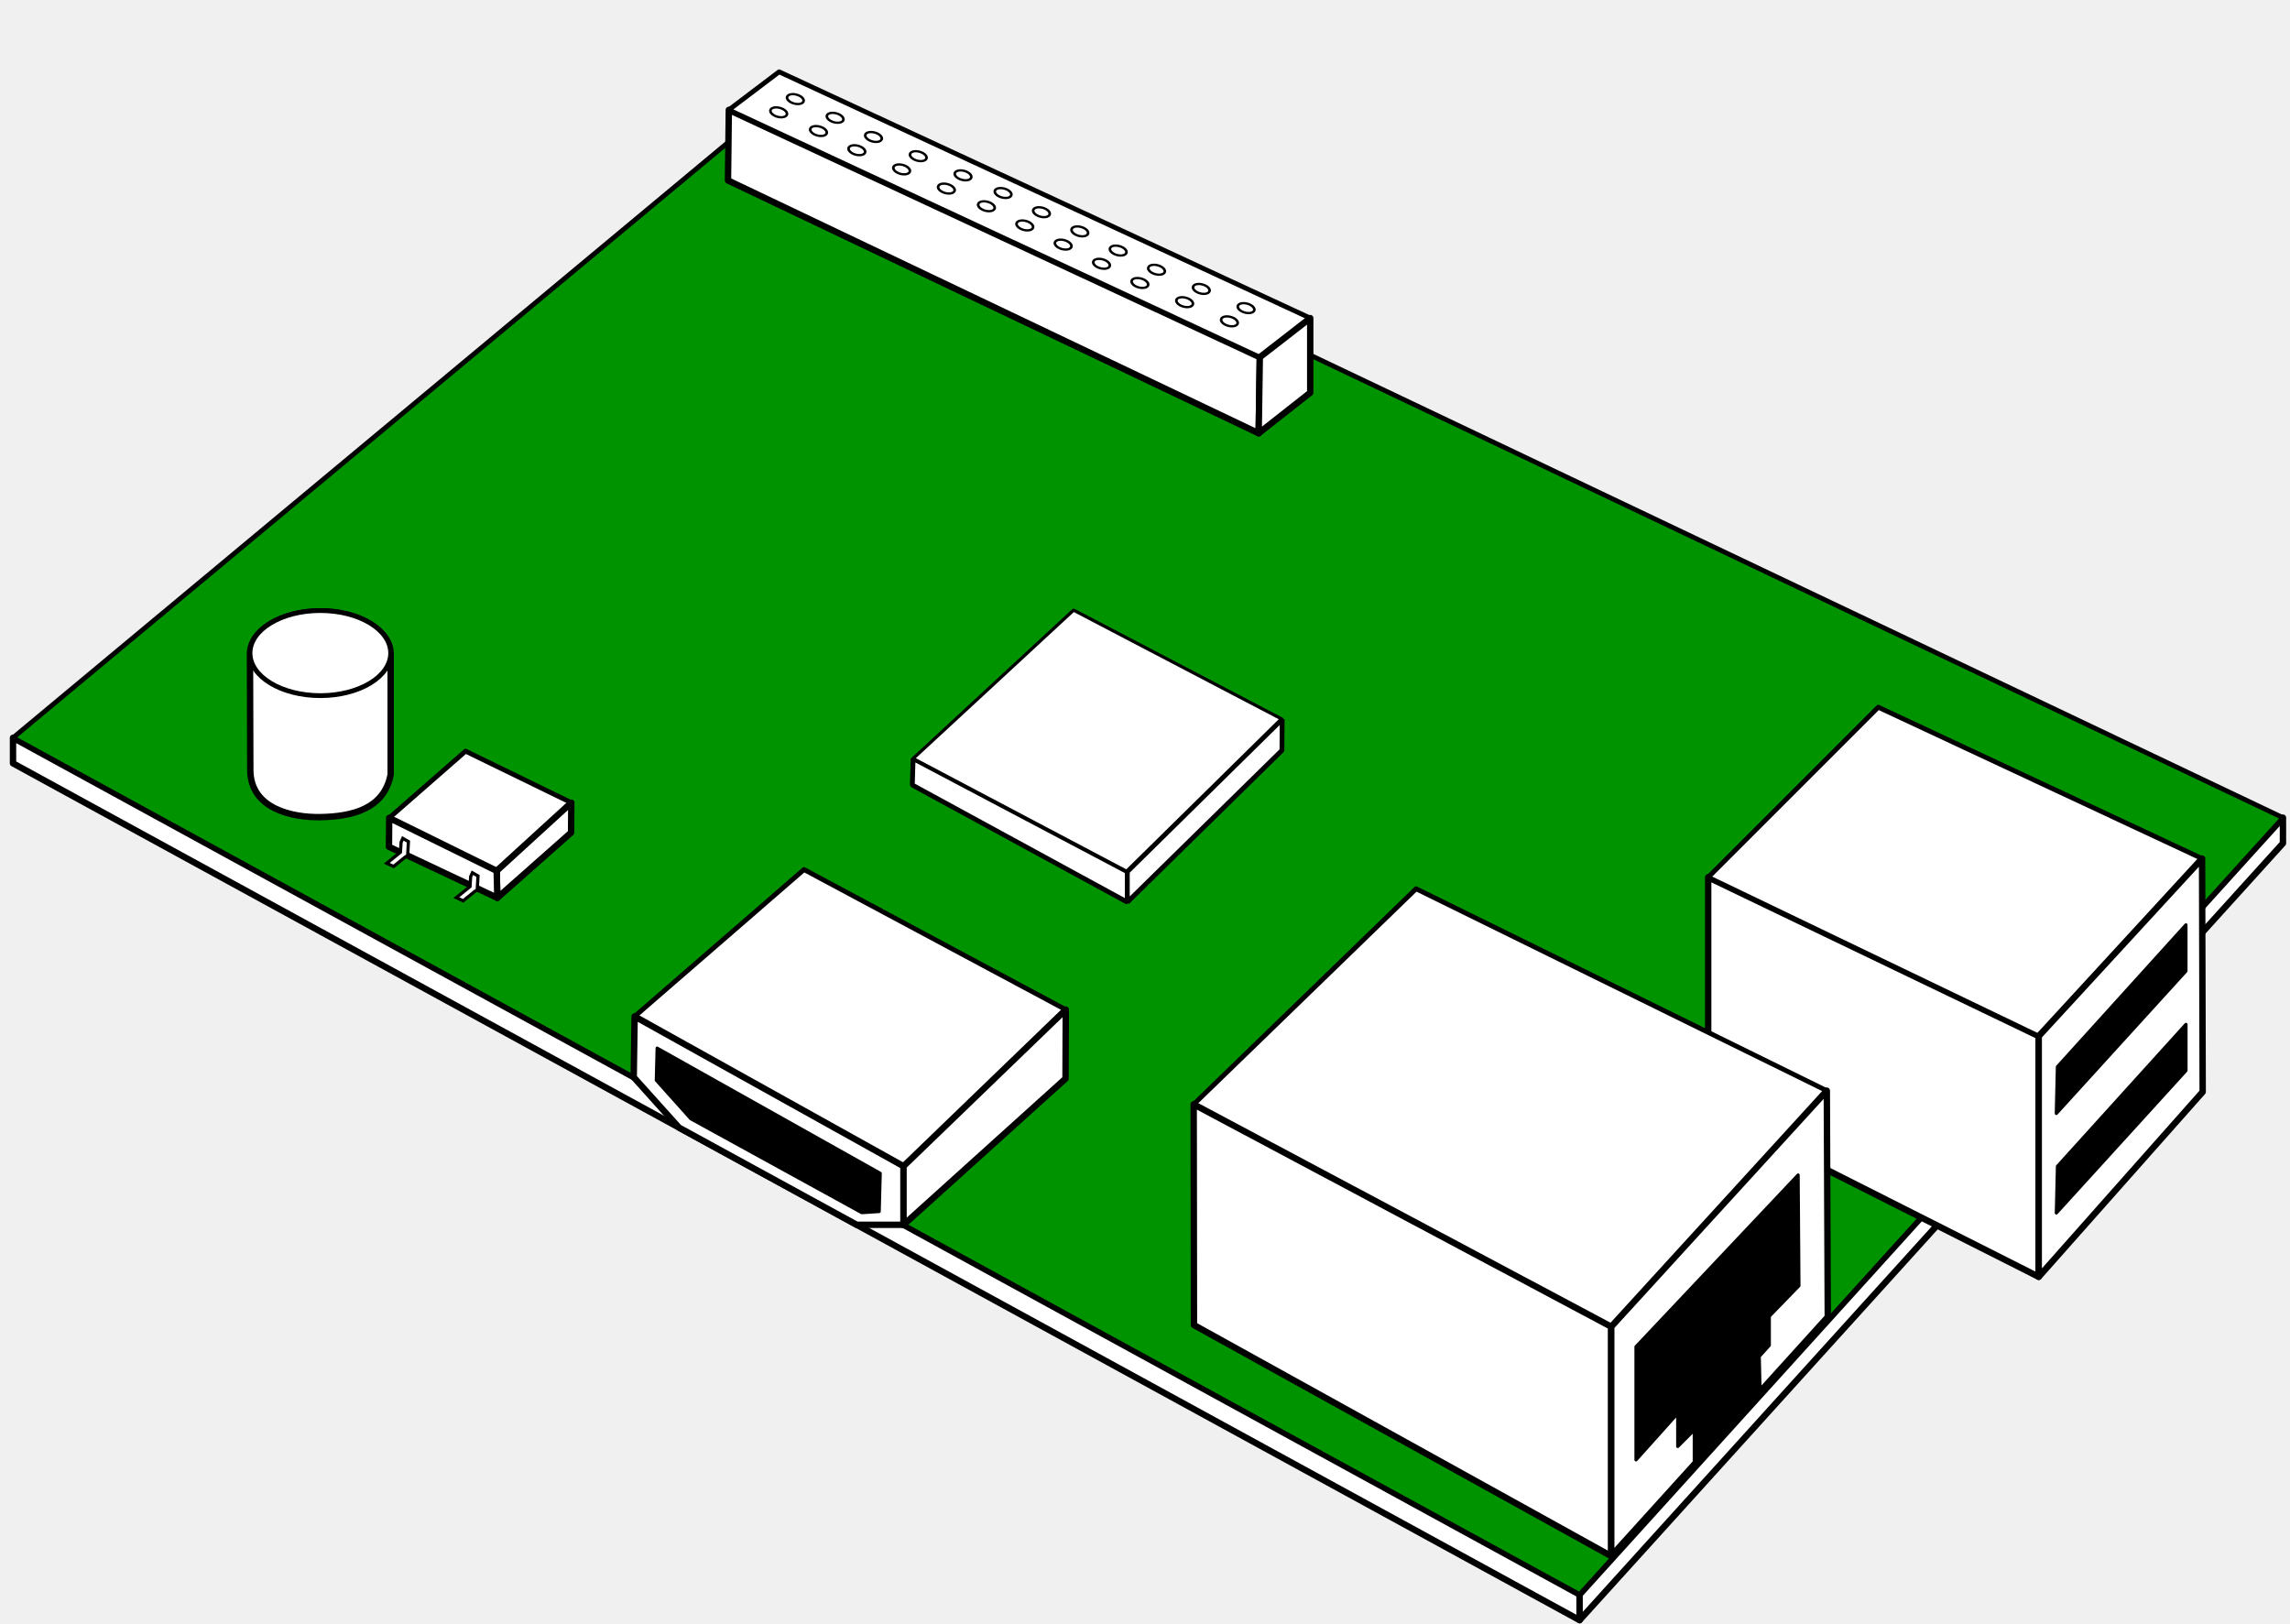
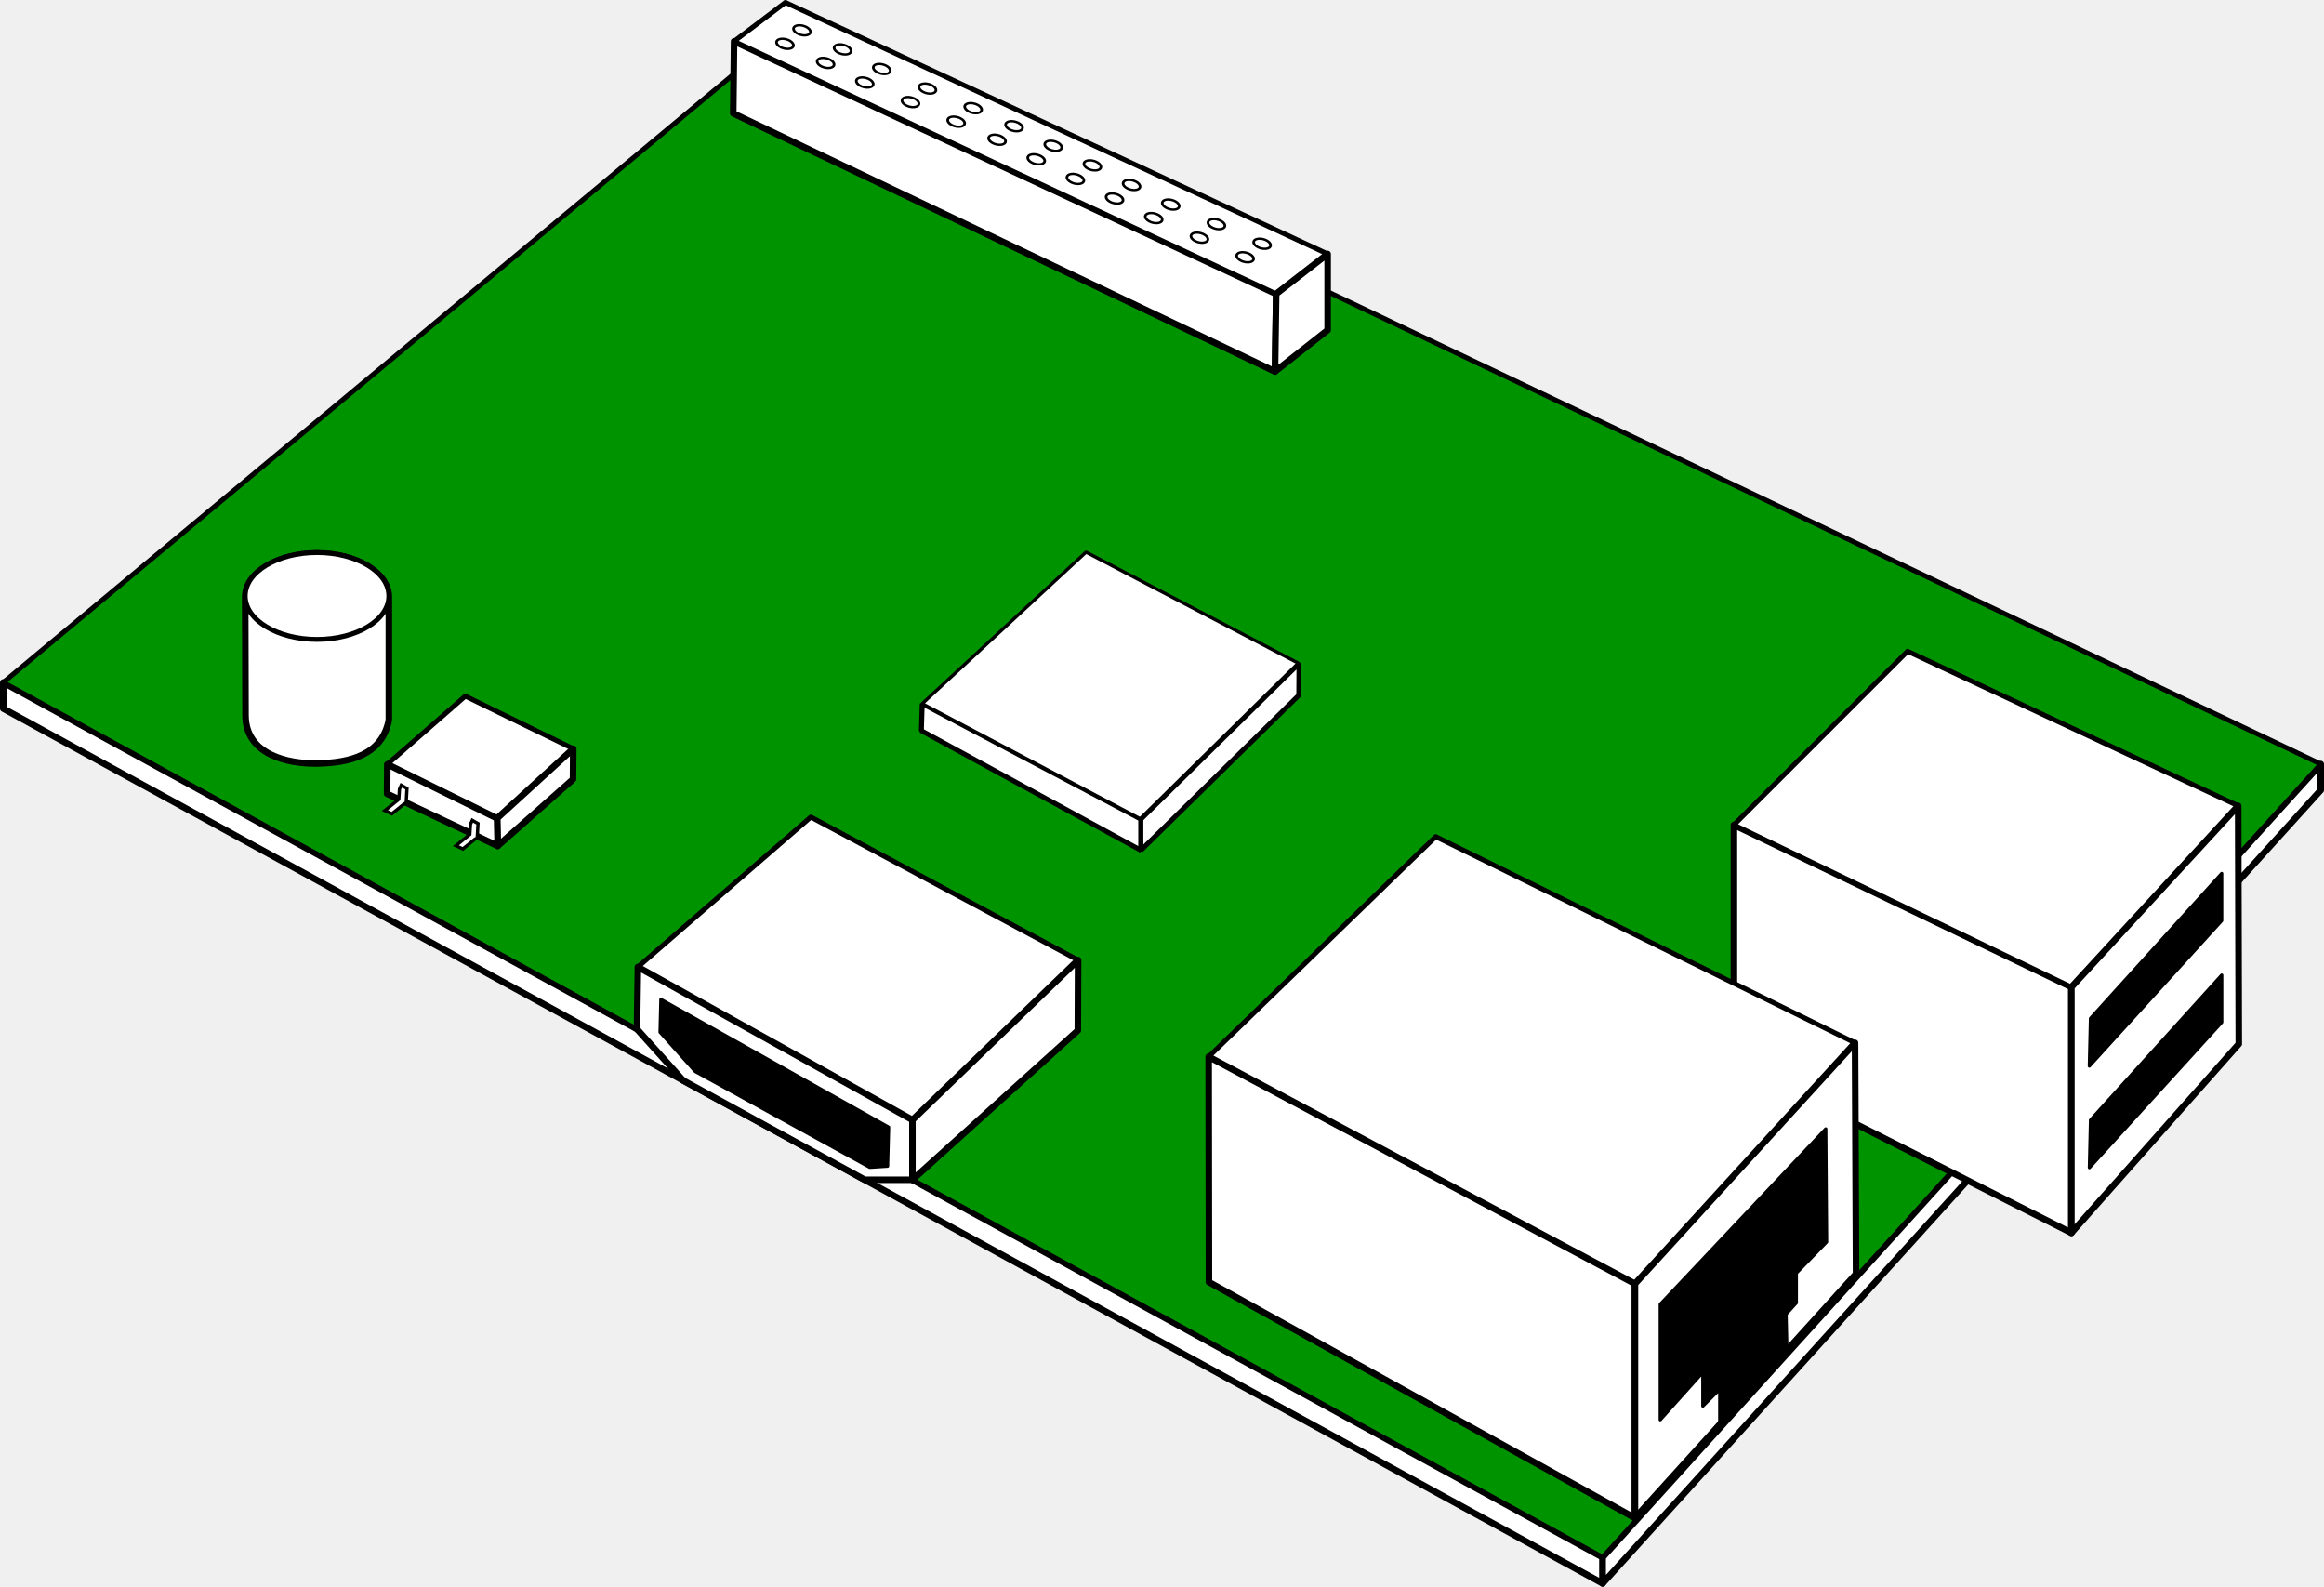
- <svg xmlns="http://www.w3.org/2000/svg" id="svg4367" viewBox="0 0 716.27 507.77" version="1.1">
+ <svg xmlns="http://www.w3.org/2000/svg" id="svg4367" viewBox="0 0 292.968 200" version="1.1" width="292.968" height="200">
  <defs id="defs95" />
-   <path id="path4034" d="m 4.069,238.77 v -8 l 490,268 v 8 z" style="fill:#ffffff;stroke:#000000;stroke-width:2;stroke-linejoin:round" />
-   <path id="path4036" d="m 494.066,506.77 220,-243 v -8 l -220,243 z" style="fill:#ffffff;stroke:#000000;stroke-width:2;stroke-linejoin:round" />
-   <path id="path4032" d="m 4.069,230.77 239,-199 471,224 -220,243 z" style="fill:#009300;stroke:#000000;stroke-width:1.5;stroke-linejoin:round" />
-   <g id="layer8" transform="translate(-16.094 -198.91)">
-     <g id="g4657">
-       <g id="g3850">
-         <g transform="translate(756.16 189.68)" stroke="#000" stroke-linejoin="round" id="g3876">
-           <path d="m-541.57 327.17 84.109 46.846 50.75-48.975-81.876-43.817z" fill="#fff" stroke-width="1.5" id="path3828" />
-           <path d="m-457.46 374.01v18.335h-14.627l-55.629-30.425-14.133-15.73 0.279-19.025z" fill="#fff" stroke-width="2" id="path3830" />
-           <path d="m-457.46 392.35 50.671-45.717 0.078-21.593-50.75 48.975z" fill="#fff" stroke-width="2" id="path3832" />
-           <path d="m-534.52 337.09 69.763 39.148-0.317 11.94-5.455 0.356-53.452-29.361-10.791-12.045z" stroke-width="1px" id="path3834" />
-         </g>
-         <g transform="translate(756.16 189.68)" fill="#fff" stroke="#000" stroke-linejoin="bevel" id="g3882">
-           <path d="m-454.46 246.5 67.003 35.383v9.536l-67.254-36.638z" stroke-width="1.5" id="path3862" />
-           <path d="m-454.46 246.5 50.189-46.425 65.246 34.129-48.433 47.68z" id="path3864" />
-           <path d="m-387.46 291.42 48.362-47.478 0.07-9.738-48.433 47.68z" stroke-width="1.5" id="path3866" />
-         </g>
-         <g transform="translate(756.16 189.68)" fill="#fff" stroke="#000" id="g4024">
-           <path d="m-617.87 213.78v37.733c-2.081 10.749-12.014 13.139-22.003 13.308-8.77 0.149-21.733-2.578-21.904-14.581 0 0-0.099-32.786-0.099-36.461 0-7.35 9.851-13.308 22.003-13.308s22.003 5.958 22.003 13.308z" stroke-width="2" id="path3905" />
-           <path d="m-617.16 216.62c0 7.35-9.851 13.308-22.003 13.308s-22.003-5.958-22.003-13.308c0-7.35 9.851-13.308 22.003-13.308s22.003 5.958 22.003 13.308z" transform="translate(-.70978 -3.1062)" stroke-width="1.5" id="path3905-7" />
-         </g>
-         <g transform="translate(756.16 189.68)" fill="#fff" stroke="#000" id="g3958">
-           <path d="m-618.33 265.07 23.883-20.884 33.082 16.116-23.338 21.33z" stroke-width="1.5" stroke-linejoin="round" id="path3932" />
-           <path d="m-584.71 281.63 0.198 8.445 23.068-20.406 0.072-9.369z" stroke-width="2" stroke-linejoin="round" id="path3934" />
-           <path d="m-584.71 281.63 0.198 8.445-33.892-15.97 0.067-9.037z" stroke-width="2" stroke-linejoin="round" id="path3936" />
-           <path d="m-614.07 271.47-0.546 1.212-0.202 3.115-4.271 3.452 2.133 1.004 3.639-2.949 0.755-0.444 0.249-4.387z" stroke-width="1px" id="path3938" />
-           <path d="m-592.31 282.22-0.546 1.212-0.202 3.115-4.271 3.452 2.133 1.004 3.639-2.949 0.755-0.444 0.249-4.387z" stroke-width="1px" id="path3938-4" />
-         </g>
-         <g transform="translate(756.16 189.68)" fill="#fff" stroke="#000" stroke-linejoin="round" id="g4188">
-           <path d="m-512.36 65.679 165.99 79.073 0.355-23.778-166.09-77.366z" stroke-width="2" id="path4043" />
-           <path d="m-512.11 43.607 15.737-11.915 166.13 77.041-15.774 12.241z" stroke-width="1.5" id="path4045" />
-           <path d="m-330.25 108.73v23.338l-16.129 12.681 0.355-23.778z" stroke-width="2" id="path4047" />
-           <path d="m-488.07 43.487c0 1.109-1.472 2.008-3.288 2.008s-3.288-0.899-3.288-2.008 1.472-2.008 3.288-2.008 3.288 0.899 3.288 2.008z" transform="matrix(.77333 .23576 -.27228 .66959 -99.472 126.95)" id="path4051" />
-           <path d="m-488.07 43.487c0 1.109-1.472 2.008-3.288 2.008s-3.288-0.899-3.288-2.008 1.472-2.008 3.288-2.008 3.288 0.899 3.288 2.008z" transform="matrix(.77333 .23576 -.27228 .66959 -104.68 131.09)" id="path4051-4" />
-           <path d="m-488.07 43.487c0 1.109-1.472 2.008-3.288 2.008s-3.288-0.899-3.288-2.008 1.472-2.008 3.288-2.008 3.288 0.899 3.288 2.008z" transform="matrix(.77333 .23576 -.27228 .66959 -87.026 132.8)" id="path4051-8" />
-           <path d="m-488.07 43.487c0 1.109-1.472 2.008-3.288 2.008s-3.288-0.899-3.288-2.008 1.472-2.008 3.288-2.008 3.288 0.899 3.288 2.008z" transform="matrix(.77333 .23576 -.27228 .66959 -92.234 136.94)" id="path4051-4-8" />
-           <path d="m-488.07 43.487c0 1.109-1.472 2.008-3.288 2.008s-3.288-0.899-3.288-2.008 1.472-2.008 3.288-2.008 3.288 0.899 3.288 2.008z" transform="matrix(.77333 .23576 -.27228 .66959 -75.026 138.8)" id="path4051-2" />
-           <path d="m-488.07 43.487c0 1.109-1.472 2.008-3.288 2.008s-3.288-0.899-3.288-2.008 1.472-2.008 3.288-2.008 3.288 0.899 3.288 2.008z" transform="matrix(.77333 .23576 -.27228 .66959 -80.234 142.94)" id="path4051-4-4" />
-           <path d="m-488.07 43.487c0 1.109-1.472 2.008-3.288 2.008s-3.288-0.899-3.288-2.008 1.472-2.008 3.288-2.008 3.288 0.899 3.288 2.008z" transform="matrix(.77333 .23576 -.27228 .66959 -61.026 144.8)" id="path4051-5" />
-           <path d="m-488.07 43.487c0 1.109-1.472 2.008-3.288 2.008s-3.288-0.899-3.288-2.008 1.472-2.008 3.288-2.008 3.288 0.899 3.288 2.008z" transform="matrix(.77333 .23576 -.27228 .66959 -66.234 148.94)" id="path4051-4-5" />
-           <path d="m-488.07 43.487c0 1.109-1.472 2.008-3.288 2.008s-3.288-0.899-3.288-2.008 1.472-2.008 3.288-2.008 3.288 0.899 3.288 2.008z" transform="matrix(.77333 .23576 -.27228 .66959 -47.026 150.8)" id="path4051-1" />
-           <path d="m-488.07 43.487c0 1.109-1.472 2.008-3.288 2.008s-3.288-0.899-3.288-2.008 1.472-2.008 3.288-2.008 3.288 0.899 3.288 2.008z" transform="matrix(.77333 .23576 -.27228 .66959 -52.234 154.94)" id="path4051-4-7" />
-           <path d="m-488.07 43.487c0 1.109-1.472 2.008-3.288 2.008s-3.288-0.899-3.288-2.008 1.472-2.008 3.288-2.008 3.288 0.899 3.288 2.008z" transform="matrix(.77333 .23576 -.27228 .66959 -34.498 156.33)" id="path4051-11" />
-           <path d="m-488.07 43.487c0 1.109-1.472 2.008-3.288 2.008s-3.288-0.899-3.288-2.008 1.472-2.008 3.288-2.008 3.288 0.899 3.288 2.008z" transform="matrix(.77333 .23576 -.27228 .66959 -39.705 160.47)" id="path4051-4-52" />
-           <path d="m-488.07 43.487c0 1.109-1.472 2.008-3.288 2.008s-3.288-0.899-3.288-2.008 1.472-2.008 3.288-2.008 3.288 0.899 3.288 2.008z" transform="matrix(.77333 .23576 -.27228 .66959 -22.498 162.33)" id="path4051-7" />
-           <path d="m-488.07 43.487c0 1.109-1.472 2.008-3.288 2.008s-3.288-0.899-3.288-2.008 1.472-2.008 3.288-2.008 3.288 0.899 3.288 2.008z" transform="matrix(.77333 .23576 -.27228 .66959 -27.705 166.47)" id="path4051-4-6" />
-           <path d="m-488.07 43.487c0 1.109-1.472 2.008-3.288 2.008s-3.288-0.899-3.288-2.008 1.472-2.008 3.288-2.008 3.288 0.899 3.288 2.008z" transform="matrix(.77333 .23576 -.27228 .66959 -10.498 168.33)" id="path4051-14" />
-           <path d="m-488.07 43.487c0 1.109-1.472 2.008-3.288 2.008s-3.288-0.899-3.288-2.008 1.472-2.008 3.288-2.008 3.288 0.899 3.288 2.008z" transform="matrix(.77333 .23576 -.27228 .66959 -15.705 172.47)" id="path4051-4-2" />
-           <path d="m-488.07 43.487c0 1.109-1.472 2.008-3.288 2.008s-3.288-0.899-3.288-2.008 1.472-2.008 3.288-2.008 3.288 0.899 3.288 2.008z" transform="matrix(.77333 .23576 -.27228 .66959 1.5019 174.33)" id="path4051-3" />
-           <path d="m-488.07 43.487c0 1.109-1.472 2.008-3.288 2.008s-3.288-0.899-3.288-2.008 1.472-2.008 3.288-2.008 3.288 0.899 3.288 2.008z" transform="matrix(.77333 .23576 -.27228 .66959 -3.7052 178.47)" id="path4051-4-22" />
-           <path d="m-488.07 43.487c0 1.109-1.472 2.008-3.288 2.008s-3.288-0.899-3.288-2.008 1.472-2.008 3.288-2.008 3.288 0.899 3.288 2.008z" transform="matrix(.77333 .23576 -.27228 .66959 13.502 180.33)" id="path4051-16" />
-           <path d="m-488.07 43.487c0 1.109-1.472 2.008-3.288 2.008s-3.288-0.899-3.288-2.008 1.472-2.008 3.288-2.008 3.288 0.899 3.288 2.008z" transform="matrix(.77333 .23576 -.27228 .66959 8.2948 184.47)" id="path4051-4-85" />
-           <path d="m-488.07 43.487c0 1.109-1.472 2.008-3.288 2.008s-3.288-0.899-3.288-2.008 1.472-2.008 3.288-2.008 3.288 0.899 3.288 2.008z" transform="matrix(.77333 .23576 -.27228 .66959 27.502 186.33)" id="path4051-76" />
-           <path d="m-488.07 43.487c0 1.109-1.472 2.008-3.288 2.008s-3.288-0.899-3.288-2.008 1.472-2.008 3.288-2.008 3.288 0.899 3.288 2.008z" transform="matrix(.77333 .23576 -.27228 .66959 22.295 190.47)" id="path4051-4-1" />
-           <path d="m-488.07 43.487c0 1.109-1.472 2.008-3.288 2.008s-3.288-0.899-3.288-2.008 1.472-2.008 3.288-2.008 3.288 0.899 3.288 2.008z" transform="matrix(.77333 .23576 -.27228 .66959 41.502 192.33)" id="path4051-89" />
-           <path d="m-488.07 43.487c0 1.109-1.472 2.008-3.288 2.008s-3.288-0.899-3.288-2.008 1.472-2.008 3.288-2.008 3.288 0.899 3.288 2.008z" transform="matrix(.77333 .23576 -.27228 .66959 36.295 196.47)" id="path4051-4-27" />
-         </g>
-         <g transform="translate(756.16 189.68)" stroke="#000" stroke-linejoin="round" id="g3898">
-           <path d="m-102.39 408.61v-75.284l-103.39-49.687v72.774z" fill="#fff" stroke-width="2" id="path3785" />
-           <path d="m-205.78 283.64 53.201-53.201 101.28 47.342-51.094 55.546z" fill="#fff" stroke-width="1.5" id="path3787" />
-           <path d="m-102.39 408.61 51.282-57.848-0.188-72.982-51.094 55.546z" fill="#fff" stroke-width="2" id="path3789" />
-           <path d="m-96.885 357.51 0.345-14.594 40.191-44.392v14.447z" stroke-width="1px" id="path3791" />
-           <path d="m-96.873 388.64 0.345-14.594 40.191-44.392v14.447z" stroke-width="1px" id="path3791-1" />
-         </g>
-         <g transform="translate(756.16 189.68)" stroke="#000" stroke-linejoin="round" id="g3887">
-           <path d="m-366.7 354.66 69.559-67.429 128.47 63.171-67.429 73.818z" fill="#fff" stroke-width="1.5" id="path3003" />
-           <path d="m-366.62 423.7-0.082-69.046 130.6 69.559v71.76z" fill="#fff" stroke-width="2" id="path3005" />
-           <path d="m-236.1 495.97 67.729-74.782-0.3-70.795-67.429 73.818z" fill="#fff" stroke-width="2" id="path3007" />
-           <path d="m-228.35 430.48v35.383l13.049-14.555v10.364l5.182-5.182v10.796l20.568-22.71-0.262-11.058 3.144-3.472v-9.103l9.269-9.543-0.251-34.631z" stroke-width="1px" id="path3009" />
+   <g id="g254" transform="translate(-3.069,-307.7699)">
+     <path style="fill:#ffffff;stroke:#000000;stroke-width:0.823;stroke-linejoin:round" d="m 3.48,397.084 v -3.292 L 205.103,504.067 v 3.292 z" id="path4034" />
+     <path style="fill:#ffffff;stroke:#000000;stroke-width:0.823;stroke-linejoin:round" d="m 205.101,507.358 90.524,-99.988 v -3.292 L 205.101,504.067 Z" id="path4036" />
+     <path style="fill:#009300;stroke:#000000;stroke-width:0.617;stroke-linejoin:round" d="M 3.48,393.792 101.823,311.909 295.627,404.079 205.103,504.067 Z" id="path4032" />
+     <g transform="matrix(0.4114736,0,0,0.4114736,-4.816069,216.9898)" id="layer8">
+       <g id="g4657">
+         <g id="g3850">
+           <g style="stroke:#000000;stroke-linejoin:round" id="g3876" transform="translate(756.16,189.68)">
+             <path style="fill:#ffffff;stroke-width:1.5" id="path3828" d="m -541.57,327.17 84.109,46.846 50.75,-48.975 -81.876,-43.817 z" />
+             <path style="fill:#ffffff;stroke-width:2" id="path3830" d="m -457.46,374.01 v 18.335 h -14.627 l -55.629,-30.425 -14.133,-15.73 0.279,-19.025 z" />
+             <path style="fill:#ffffff;stroke-width:2" id="path3832" d="m -457.46,392.35 50.671,-45.717 0.078,-21.593 -50.75,48.975 z" />
+             <path style="stroke-width:1px" id="path3834" d="m -534.52,337.09 69.763,39.148 -0.317,11.94 -5.455,0.356 -53.452,-29.361 -10.791,-12.045 z" />
+           </g>
+           <g style="fill:#ffffff;stroke:#000000;stroke-linejoin:bevel" id="g3882" transform="translate(756.16,189.68)">
+             <path style="stroke-width:1.5" id="path3862" d="m -454.46,246.5 67.003,35.383 v 9.536 l -67.254,-36.638 z" />
+             <path id="path3864" d="m -454.46,246.5 50.189,-46.425 65.246,34.129 -48.433,47.68 z" />
+             <path style="stroke-width:1.5" id="path3866" d="m -387.46,291.42 48.362,-47.478 0.07,-9.738 -48.433,47.68 z" />
+           </g>
+           <g style="fill:#ffffff;stroke:#000000" id="g4024" transform="translate(756.16,189.68)">
+             <path style="stroke-width:2" id="path3905" d="m -617.87,213.78 v 37.733 c -2.081,10.749 -12.014,13.139 -22.003,13.308 -8.77,0.149 -21.733,-2.578 -21.904,-14.581 0,0 -0.099,-32.786 -0.099,-36.461 0,-7.35 9.851,-13.308 22.003,-13.308 12.152,0 22.003,5.958 22.003,13.308 z" />
+             <path style="stroke-width:1.5" id="path3905-7" transform="translate(-0.70978,-3.1062)" d="m -617.16,216.62 c 0,7.35 -9.851,13.308 -22.003,13.308 -12.152,0 -22.003,-5.958 -22.003,-13.308 0,-7.35 9.851,-13.308 22.003,-13.308 12.152,0 22.003,5.958 22.003,13.308 z" />
+           </g>
+           <g style="fill:#ffffff;stroke:#000000" id="g3958" transform="translate(756.16,189.68)">
+             <path style="stroke-width:1.5;stroke-linejoin:round" id="path3932" d="m -618.33,265.07 23.883,-20.884 33.082,16.116 -23.338,21.33 z" />
+             <path style="stroke-width:2;stroke-linejoin:round" id="path3934" d="m -584.71,281.63 0.198,8.445 23.068,-20.406 0.072,-9.369 z" />
+             <path style="stroke-width:2;stroke-linejoin:round" id="path3936" d="m -584.71,281.63 0.198,8.445 -33.892,-15.97 0.067,-9.037 z" />
+             <path style="stroke-width:1px" id="path3938" d="m -614.07,271.47 -0.546,1.212 -0.202,3.115 -4.271,3.452 2.133,1.004 3.639,-2.949 0.755,-0.444 0.249,-4.387 z" />
+             <path style="stroke-width:1px" id="path3938-4" d="m -592.31,282.22 -0.546,1.212 -0.202,3.115 -4.271,3.452 2.133,1.004 3.639,-2.949 0.755,-0.444 0.249,-4.387 z" />
+           </g>
+           <g style="fill:#ffffff;stroke:#000000;stroke-linejoin:round" id="g4188" transform="translate(756.16,189.68)">
+             <path style="stroke-width:2" id="path4043" d="m -512.36,65.679 165.99,79.073 0.355,-23.778 -166.09,-77.366 z" />
+             <path style="stroke-width:1.5" id="path4045" d="m -512.11,43.607 15.737,-11.915 166.13,77.041 -15.774,12.241 z" />
+             <path style="stroke-width:2" id="path4047" d="m -330.25,108.73 v 23.338 l -16.129,12.681 0.355,-23.778 z" />
+             <path id="path4051" transform="matrix(0.77333,0.23576,-0.27228,0.66959,-99.472,126.95)" d="m -488.07,43.487 c 0,1.109 -1.472,2.008 -3.288,2.008 -1.816,0 -3.288,-0.899 -3.288,-2.008 0,-1.109 1.472,-2.008 3.288,-2.008 1.816,0 3.288,0.899 3.288,2.008 z" />
+             <path id="path4051-4" transform="matrix(0.77333,0.23576,-0.27228,0.66959,-104.68,131.09)" d="m -488.07,43.487 c 0,1.109 -1.472,2.008 -3.288,2.008 -1.816,0 -3.288,-0.899 -3.288,-2.008 0,-1.109 1.472,-2.008 3.288,-2.008 1.816,0 3.288,0.899 3.288,2.008 z" />
+             <path id="path4051-8" transform="matrix(0.77333,0.23576,-0.27228,0.66959,-87.026,132.8)" d="m -488.07,43.487 c 0,1.109 -1.472,2.008 -3.288,2.008 -1.816,0 -3.288,-0.899 -3.288,-2.008 0,-1.109 1.472,-2.008 3.288,-2.008 1.816,0 3.288,0.899 3.288,2.008 z" />
+             <path id="path4051-4-8" transform="matrix(0.77333,0.23576,-0.27228,0.66959,-92.234,136.94)" d="m -488.07,43.487 c 0,1.109 -1.472,2.008 -3.288,2.008 -1.816,0 -3.288,-0.899 -3.288,-2.008 0,-1.109 1.472,-2.008 3.288,-2.008 1.816,0 3.288,0.899 3.288,2.008 z" />
+             <path id="path4051-2" transform="matrix(0.77333,0.23576,-0.27228,0.66959,-75.026,138.8)" d="m -488.07,43.487 c 0,1.109 -1.472,2.008 -3.288,2.008 -1.816,0 -3.288,-0.899 -3.288,-2.008 0,-1.109 1.472,-2.008 3.288,-2.008 1.816,0 3.288,0.899 3.288,2.008 z" />
+             <path id="path4051-4-4" transform="matrix(0.77333,0.23576,-0.27228,0.66959,-80.234,142.94)" d="m -488.07,43.487 c 0,1.109 -1.472,2.008 -3.288,2.008 -1.816,0 -3.288,-0.899 -3.288,-2.008 0,-1.109 1.472,-2.008 3.288,-2.008 1.816,0 3.288,0.899 3.288,2.008 z" />
+             <path id="path4051-5" transform="matrix(0.77333,0.23576,-0.27228,0.66959,-61.026,144.8)" d="m -488.07,43.487 c 0,1.109 -1.472,2.008 -3.288,2.008 -1.816,0 -3.288,-0.899 -3.288,-2.008 0,-1.109 1.472,-2.008 3.288,-2.008 1.816,0 3.288,0.899 3.288,2.008 z" />
+             <path id="path4051-4-5" transform="matrix(0.77333,0.23576,-0.27228,0.66959,-66.234,148.94)" d="m -488.07,43.487 c 0,1.109 -1.472,2.008 -3.288,2.008 -1.816,0 -3.288,-0.899 -3.288,-2.008 0,-1.109 1.472,-2.008 3.288,-2.008 1.816,0 3.288,0.899 3.288,2.008 z" />
+             <path id="path4051-1" transform="matrix(0.77333,0.23576,-0.27228,0.66959,-47.026,150.8)" d="m -488.07,43.487 c 0,1.109 -1.472,2.008 -3.288,2.008 -1.816,0 -3.288,-0.899 -3.288,-2.008 0,-1.109 1.472,-2.008 3.288,-2.008 1.816,0 3.288,0.899 3.288,2.008 z" />
+             <path id="path4051-4-7" transform="matrix(0.77333,0.23576,-0.27228,0.66959,-52.234,154.94)" d="m -488.07,43.487 c 0,1.109 -1.472,2.008 -3.288,2.008 -1.816,0 -3.288,-0.899 -3.288,-2.008 0,-1.109 1.472,-2.008 3.288,-2.008 1.816,0 3.288,0.899 3.288,2.008 z" />
+             <path id="path4051-11" transform="matrix(0.77333,0.23576,-0.27228,0.66959,-34.498,156.33)" d="m -488.07,43.487 c 0,1.109 -1.472,2.008 -3.288,2.008 -1.816,0 -3.288,-0.899 -3.288,-2.008 0,-1.109 1.472,-2.008 3.288,-2.008 1.816,0 3.288,0.899 3.288,2.008 z" />
+             <path id="path4051-4-52" transform="matrix(0.77333,0.23576,-0.27228,0.66959,-39.705,160.47)" d="m -488.07,43.487 c 0,1.109 -1.472,2.008 -3.288,2.008 -1.816,0 -3.288,-0.899 -3.288,-2.008 0,-1.109 1.472,-2.008 3.288,-2.008 1.816,0 3.288,0.899 3.288,2.008 z" />
+             <path id="path4051-7" transform="matrix(0.77333,0.23576,-0.27228,0.66959,-22.498,162.33)" d="m -488.07,43.487 c 0,1.109 -1.472,2.008 -3.288,2.008 -1.816,0 -3.288,-0.899 -3.288,-2.008 0,-1.109 1.472,-2.008 3.288,-2.008 1.816,0 3.288,0.899 3.288,2.008 z" />
+             <path id="path4051-4-6" transform="matrix(0.77333,0.23576,-0.27228,0.66959,-27.705,166.47)" d="m -488.07,43.487 c 0,1.109 -1.472,2.008 -3.288,2.008 -1.816,0 -3.288,-0.899 -3.288,-2.008 0,-1.109 1.472,-2.008 3.288,-2.008 1.816,0 3.288,0.899 3.288,2.008 z" />
+             <path id="path4051-14" transform="matrix(0.77333,0.23576,-0.27228,0.66959,-10.498,168.33)" d="m -488.07,43.487 c 0,1.109 -1.472,2.008 -3.288,2.008 -1.816,0 -3.288,-0.899 -3.288,-2.008 0,-1.109 1.472,-2.008 3.288,-2.008 1.816,0 3.288,0.899 3.288,2.008 z" />
+             <path id="path4051-4-2" transform="matrix(0.77333,0.23576,-0.27228,0.66959,-15.705,172.47)" d="m -488.07,43.487 c 0,1.109 -1.472,2.008 -3.288,2.008 -1.816,0 -3.288,-0.899 -3.288,-2.008 0,-1.109 1.472,-2.008 3.288,-2.008 1.816,0 3.288,0.899 3.288,2.008 z" />
+             <path id="path4051-3" transform="matrix(0.77333,0.23576,-0.27228,0.66959,1.5019,174.33)" d="m -488.07,43.487 c 0,1.109 -1.472,2.008 -3.288,2.008 -1.816,0 -3.288,-0.899 -3.288,-2.008 0,-1.109 1.472,-2.008 3.288,-2.008 1.816,0 3.288,0.899 3.288,2.008 z" />
+             <path id="path4051-4-22" transform="matrix(0.77333,0.23576,-0.27228,0.66959,-3.7052,178.47)" d="m -488.07,43.487 c 0,1.109 -1.472,2.008 -3.288,2.008 -1.816,0 -3.288,-0.899 -3.288,-2.008 0,-1.109 1.472,-2.008 3.288,-2.008 1.816,0 3.288,0.899 3.288,2.008 z" />
+             <path id="path4051-16" transform="matrix(0.77333,0.23576,-0.27228,0.66959,13.502,180.33)" d="m -488.07,43.487 c 0,1.109 -1.472,2.008 -3.288,2.008 -1.816,0 -3.288,-0.899 -3.288,-2.008 0,-1.109 1.472,-2.008 3.288,-2.008 1.816,0 3.288,0.899 3.288,2.008 z" />
+             <path id="path4051-4-85" transform="matrix(0.77333,0.23576,-0.27228,0.66959,8.2948,184.47)" d="m -488.07,43.487 c 0,1.109 -1.472,2.008 -3.288,2.008 -1.816,0 -3.288,-0.899 -3.288,-2.008 0,-1.109 1.472,-2.008 3.288,-2.008 1.816,0 3.288,0.899 3.288,2.008 z" />
+             <path id="path4051-76" transform="matrix(0.77333,0.23576,-0.27228,0.66959,27.502,186.33)" d="m -488.07,43.487 c 0,1.109 -1.472,2.008 -3.288,2.008 -1.816,0 -3.288,-0.899 -3.288,-2.008 0,-1.109 1.472,-2.008 3.288,-2.008 1.816,0 3.288,0.899 3.288,2.008 z" />
+             <path id="path4051-4-1" transform="matrix(0.77333,0.23576,-0.27228,0.66959,22.295,190.47)" d="m -488.07,43.487 c 0,1.109 -1.472,2.008 -3.288,2.008 -1.816,0 -3.288,-0.899 -3.288,-2.008 0,-1.109 1.472,-2.008 3.288,-2.008 1.816,0 3.288,0.899 3.288,2.008 z" />
+             <path id="path4051-89" transform="matrix(0.77333,0.23576,-0.27228,0.66959,41.502,192.33)" d="m -488.07,43.487 c 0,1.109 -1.472,2.008 -3.288,2.008 -1.816,0 -3.288,-0.899 -3.288,-2.008 0,-1.109 1.472,-2.008 3.288,-2.008 1.816,0 3.288,0.899 3.288,2.008 z" />
+             <path id="path4051-4-27" transform="matrix(0.77333,0.23576,-0.27228,0.66959,36.295,196.47)" d="m -488.07,43.487 c 0,1.109 -1.472,2.008 -3.288,2.008 -1.816,0 -3.288,-0.899 -3.288,-2.008 0,-1.109 1.472,-2.008 3.288,-2.008 1.816,0 3.288,0.899 3.288,2.008 z" />
+           </g>
+           <g style="stroke:#000000;stroke-linejoin:round" id="g3898" transform="translate(756.16,189.68)">
+             <path style="fill:#ffffff;stroke-width:2" id="path3785" d="m -102.39,408.61 v -75.284 l -103.39,-49.687 v 72.774 z" />
+             <path style="fill:#ffffff;stroke-width:1.5" id="path3787" d="m -205.78,283.64 53.201,-53.201 101.28,47.342 -51.094,55.546 z" />
+             <path style="fill:#ffffff;stroke-width:2" id="path3789" d="m -102.39,408.61 51.282,-57.848 -0.188,-72.982 -51.094,55.546 z" />
+             <path style="stroke-width:1px" id="path3791" d="m -96.885,357.51 0.345,-14.594 40.191,-44.392 v 14.447 z" />
+             <path style="stroke-width:1px" id="path3791-1" d="m -96.873,388.64 0.345,-14.594 40.191,-44.392 v 14.447 z" />
+           </g>
+           <g style="stroke:#000000;stroke-linejoin:round" id="g3887" transform="translate(756.16,189.68)">
+             <path style="fill:#ffffff;stroke-width:1.5" id="path3003" d="m -366.7,354.66 69.559,-67.429 128.47,63.171 -67.429,73.818 z" />
+             <path style="fill:#ffffff;stroke-width:2" id="path3005" d="m -366.62,423.7 -0.082,-69.046 130.6,69.559 v 71.76 z" />
+             <path style="fill:#ffffff;stroke-width:2" id="path3007" d="m -236.1,495.97 67.729,-74.782 -0.3,-70.795 -67.429,73.818 z" />
+             <path style="stroke-width:1px" id="path3009" d="m -228.35,430.48 v 35.383 l 13.049,-14.555 v 10.364 l 5.182,-5.182 v 10.796 l 20.568,-22.71 -0.262,-11.058 3.144,-3.472 v -9.103 l 9.269,-9.543 -0.251,-34.631 z" />
+           </g>
        </g>
      </g>
    </g>
  </g>
</svg>
